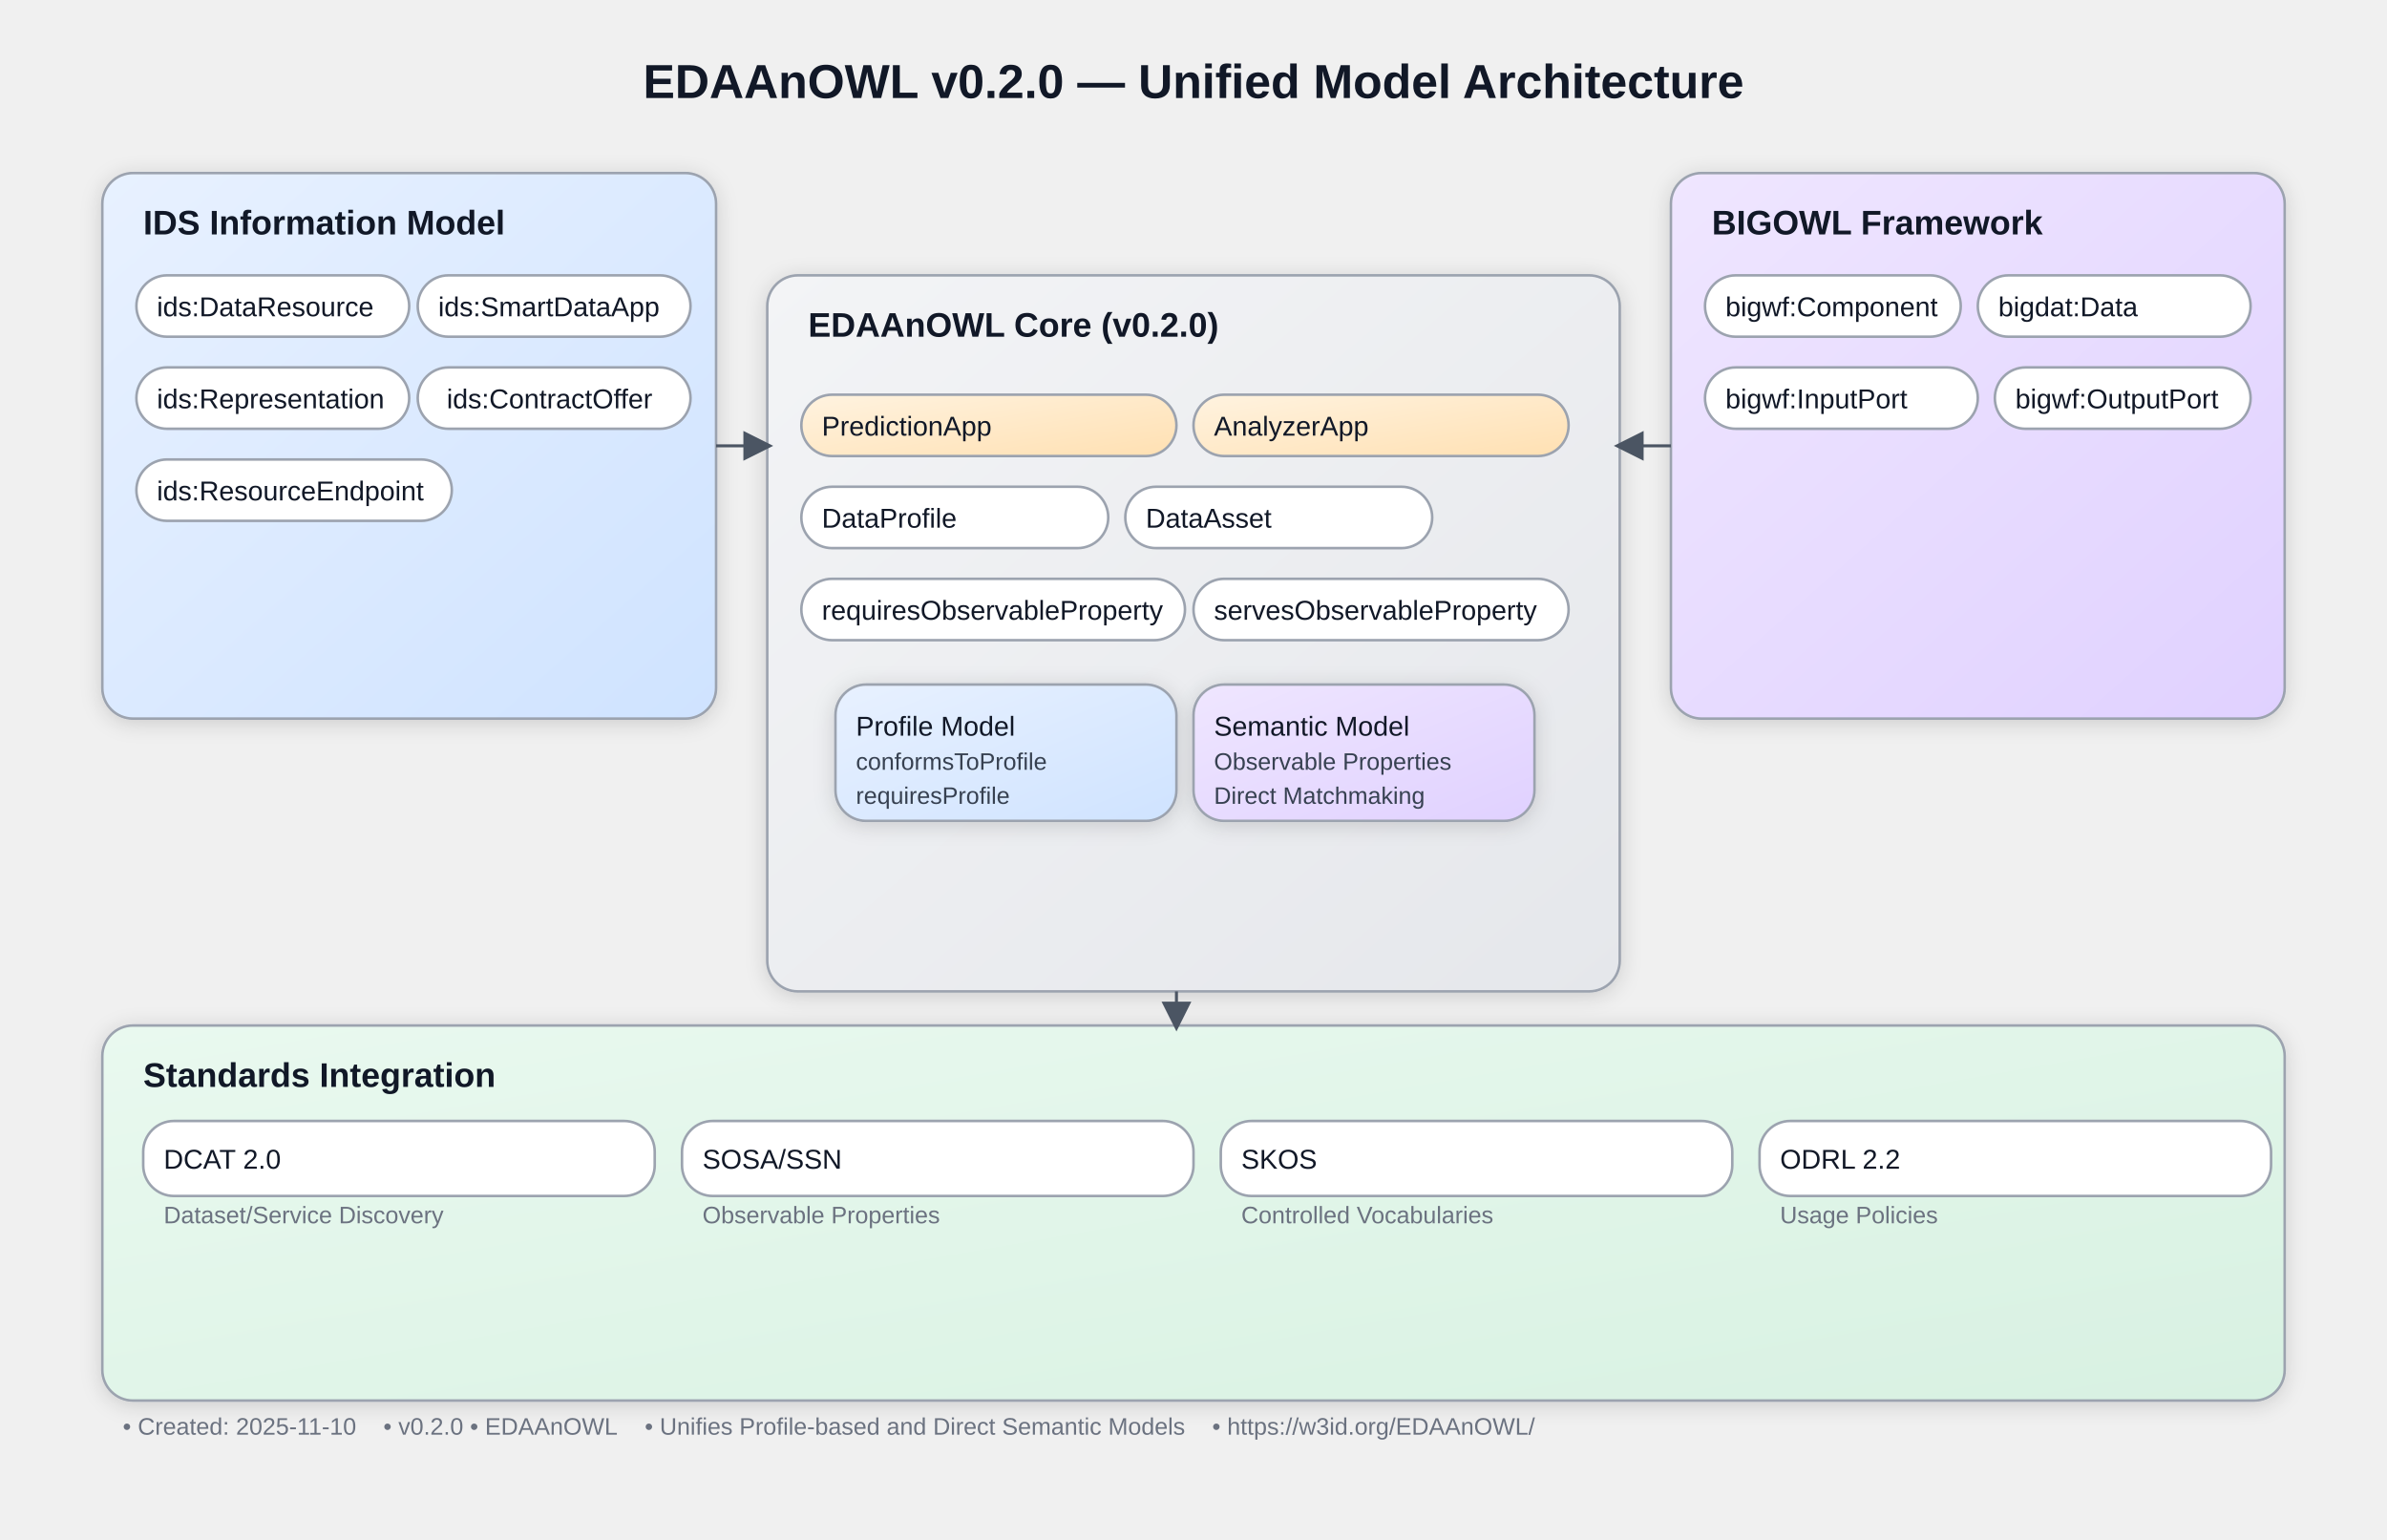
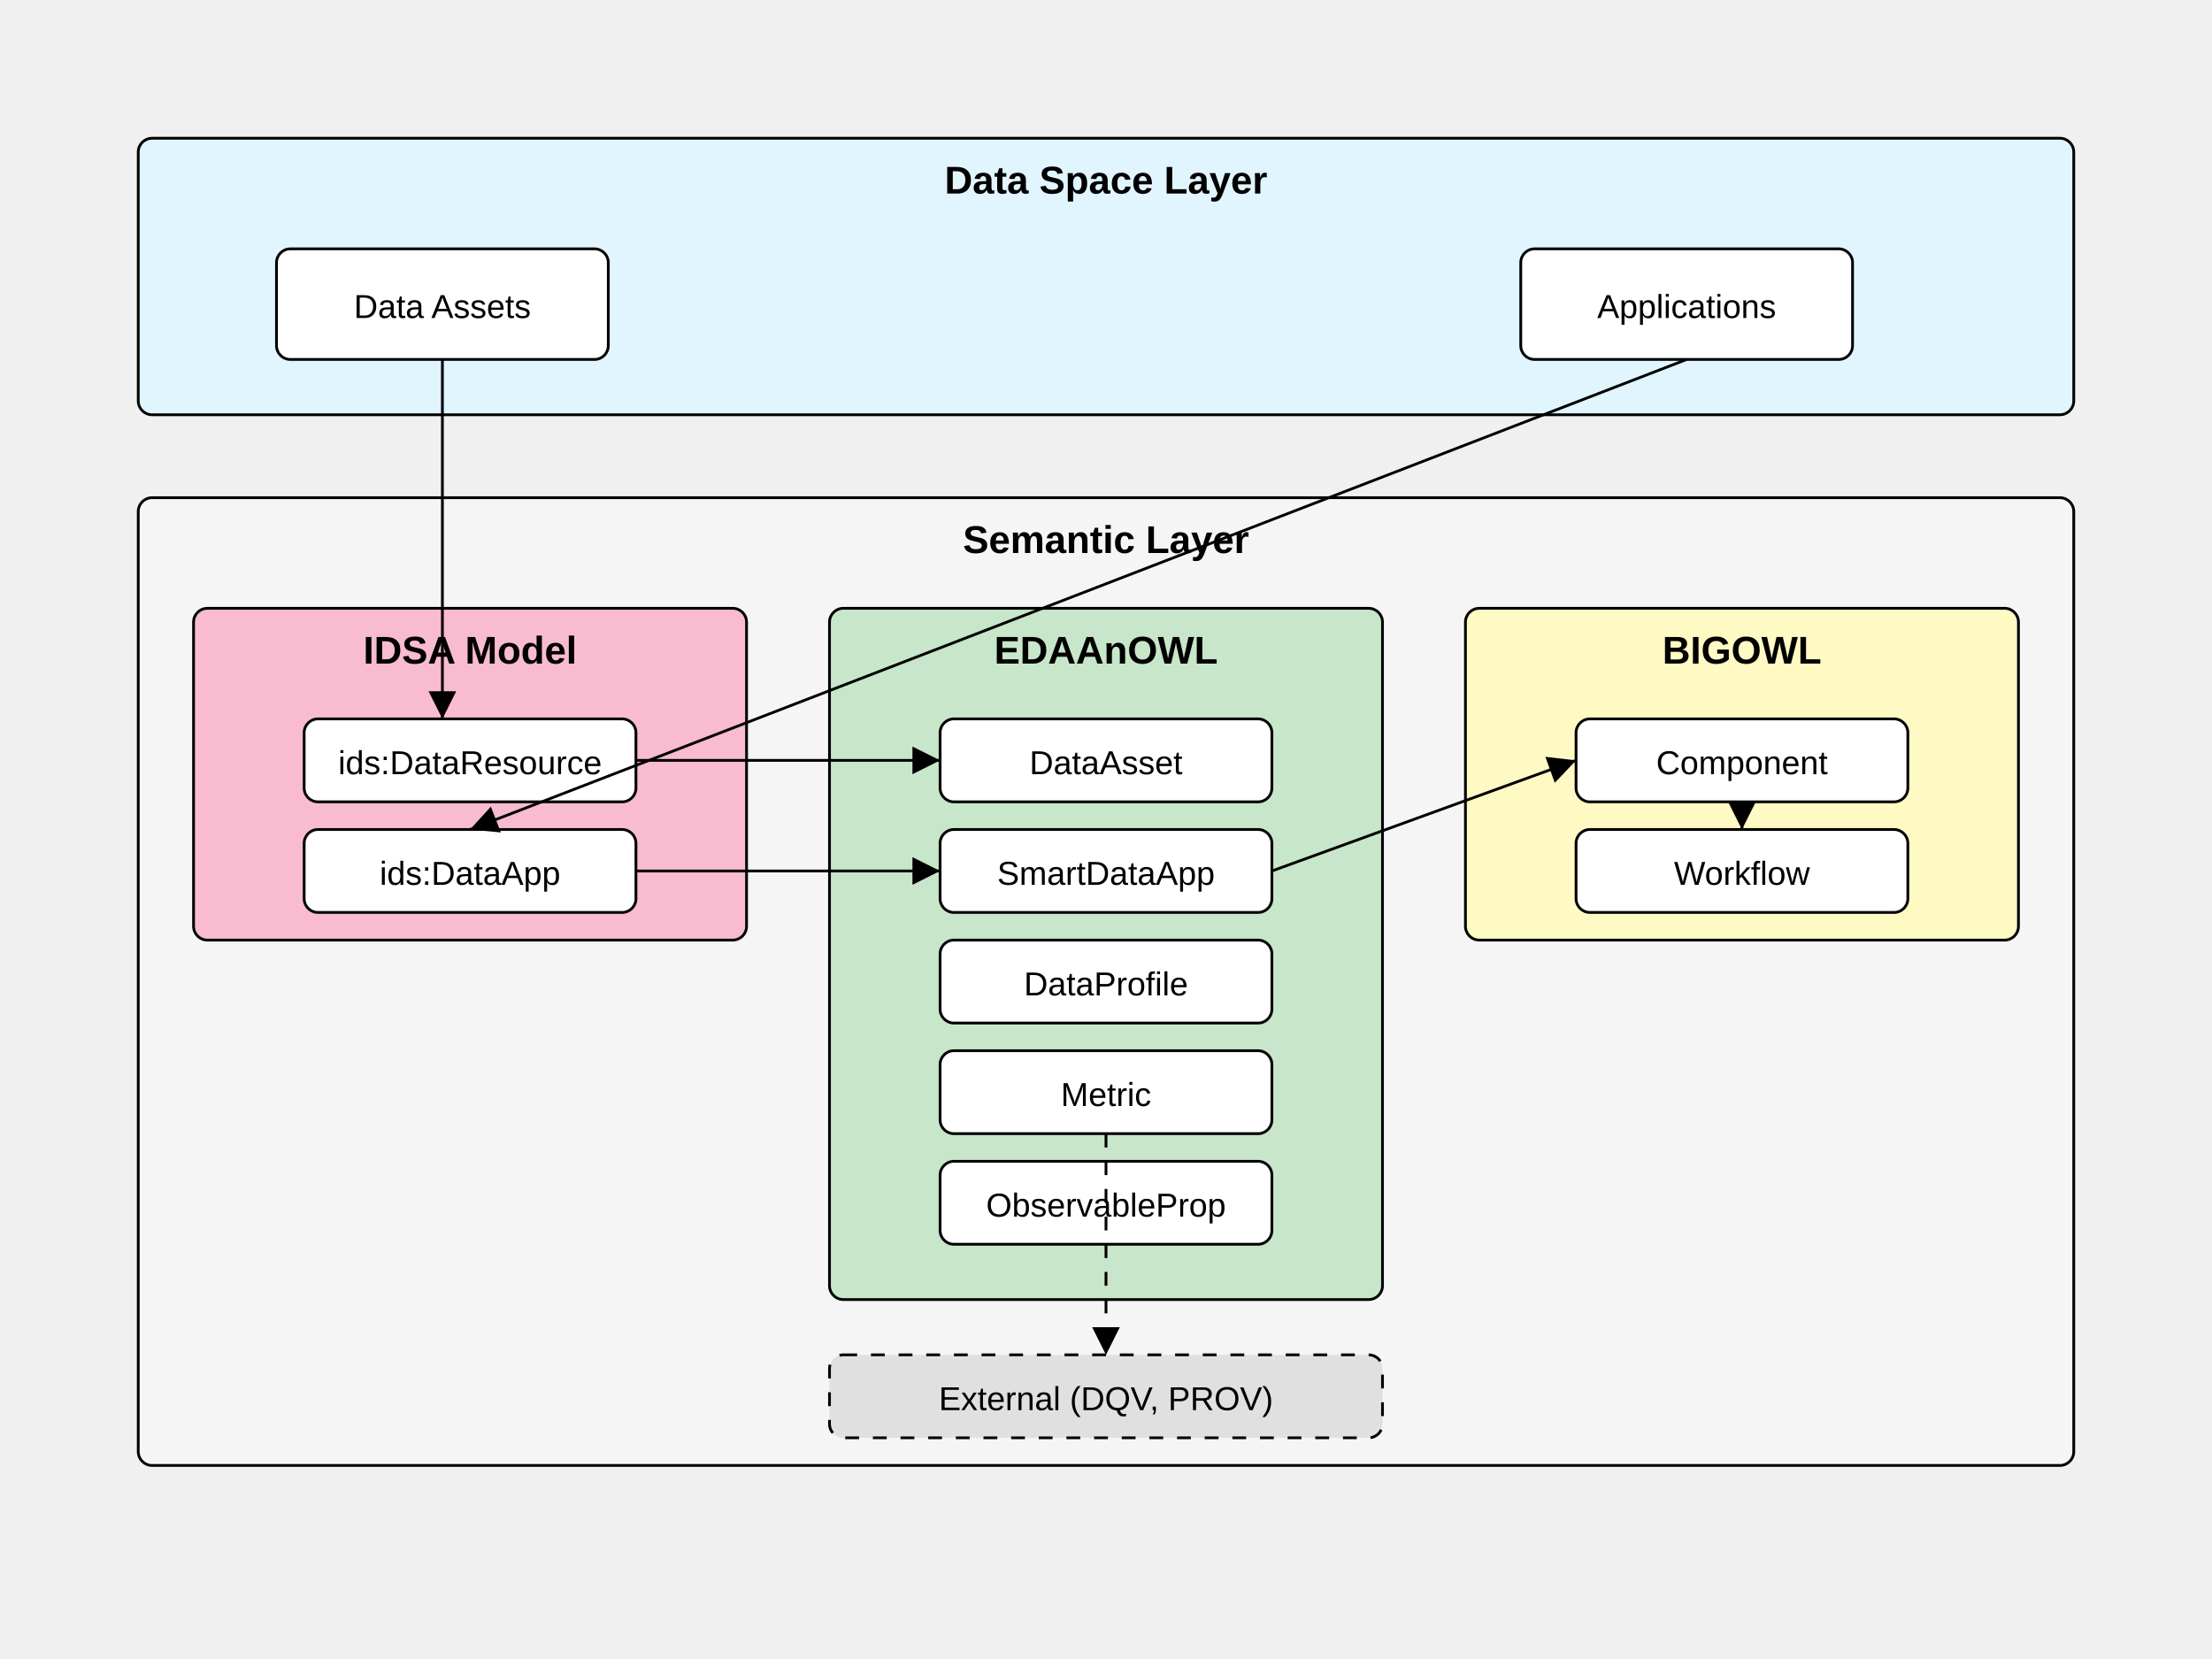
- <svg xmlns="http://www.w3.org/2000/svg" width="1200" height="774" viewBox="0 0 1400 900" role="img" aria-labelledby="title desc">
+ <svg xmlns="http://www.w3.org/2000/svg" baseProfile="full" height="600px" version="1.1" width="800px">
  <defs>
-     <linearGradient id="gradBlue" x1="0" y1="0" x2="1" y2="1">
-       <stop offset="0%" stop-color="#e8f1ff" />
-       <stop offset="100%" stop-color="#cfe3ff" />
-     </linearGradient>
-     <linearGradient id="gradPurple" x1="0" y1="0" x2="1" y2="1">
-       <stop offset="0%" stop-color="#efe6ff" />
-       <stop offset="100%" stop-color="#e0d1ff" />
-     </linearGradient>
-     <linearGradient id="gradGreen" x1="0" y1="0" x2="1" y2="1">
-       <stop offset="0%" stop-color="#e9f9ef" />
-       <stop offset="100%" stop-color="#d8f1e2" />
-     </linearGradient>
-     <linearGradient id="gradOrange" x1="0" y1="0" x2="1" y2="1">
-       <stop offset="0%" stop-color="#fff3e0" />
-       <stop offset="100%" stop-color="#ffe0b2" />
-     </linearGradient>
-     <linearGradient id="gradGray" x1="0" y1="0" x2="1" y2="1">
-       <stop offset="0%" stop-color="#f3f4f6" />
-       <stop offset="100%" stop-color="#e5e7eb" />
-     </linearGradient>
-     <filter id="shadow" x="-20%" y="-20%" width="140%" height="140%">
-       <feDropShadow dx="0" dy="2" stdDeviation="6" flood-color="#000000" flood-opacity="0.15" />
-     </filter>
-     <marker id="arrow" markerWidth="10" markerHeight="10" refX="8" refY="5" orient="auto">
-       <path d="M0,0 L10,5 L0,10 z" fill="#4b5563" />
+     <style type="text/css">
+         .box { stroke: black; stroke-width: 1; rx: 5; ry: 5; }
+         .text { font-family: Arial; font-size: 12px; text-anchor: middle; }
+         .label { font-family: Arial; font-size: 14px; font-weight: bold; text-anchor: middle; }
+         .arrow { stroke: black; stroke-width: 1; marker-end: url(#arrowhead); }
+         .dashed { stroke-dasharray: 5,5; }
+     </style>
+     <marker id="arrowhead" markerHeight="10" markerWidth="10" orient="auto" refX="10" refY="5">
+       <path d="M0,0 L10,5 L0,10" fill="black" />
    </marker>
-     <style>
-       .title { font: 700 28px Arial, Helvetica, sans-serif; fill: #111827; }
-       .subtitle { font: 700 20px Arial, Helvetica, sans-serif; fill: #111827; }
-       .label { font: 500 16px Arial, Helvetica, sans-serif; fill: #111827; }
-       .small { font: 400 14px Arial, Helvetica, sans-serif; fill: #374151; }
-       .box { rx: 18; ry: 18; filter: url(#shadow); }
-       .pill { rx: 18; ry: 18; }
-       .muted { fill: #6b7280; }
-       .stroke { stroke: #9ca3af; stroke-width:1.5; }
-       .line { stroke: #4b5563; stroke-width:1.75; marker-end: url(#arrow); }
-     </style>
  </defs>
-   <text x="700.0" y="56" text-anchor="middle" class="title">EDAAnOWL v0.2.0 — Unified Model Architecture</text>
-   <g transform="translate(60,100)">
-     <rect class="box stroke" width="360" height="320" fill="url(#gradBlue)" />
-     <text x="24" y="36" class="subtitle">IDS Information Model</text>
-     <g transform="translate(20,60)">
-       <rect class="pill stroke" x="0" y="0" width="160" height="36" fill="#ffffff" />
-       <text class="label" x="12" y="24">ids:DataResource</text>
-       <rect class="pill stroke" x="165" y="0" width="160" height="36" fill="#ffffff" />
-       <text class="label" x="177" y="24">ids:SmartDataApp</text>
-       <rect class="pill stroke" x="0" y="54" width="160" height="36" fill="#ffffff" />
-       <text class="label" x="12" y="78">ids:Representation</text>
-       <rect class="pill stroke" x="165" y="54" width="160" height="36" fill="#ffffff" />
-       <text class="label" x="182" y="78">ids:ContractOffer</text>
-       <rect class="pill stroke" x="0" y="108" width="185" height="36" fill="#ffffff" />
-       <text class="label" x="12" y="132">ids:ResourceEndpoint</text>
-     </g>
-   </g>
-   <g transform="translate(980,100)">
-     <rect class="box stroke" width="360" height="320" fill="url(#gradPurple)" />
-     <text x="24" y="36" class="subtitle">BIGOWL Framework</text>
-     <g transform="translate(20,60)">
-       <rect class="pill stroke" x="0" y="0" width="150" height="36" fill="#ffffff" />
-       <text class="label" x="12" y="24">bigwf:Component</text>
-       <rect class="pill stroke" x="160" y="0" width="160" height="36" fill="#ffffff" />
-       <text class="label" x="172" y="24">bigdat:Data</text>
-       <rect class="pill stroke" x="0" y="54" width="160" height="36" fill="#ffffff" />
-       <text class="label" x="12" y="78">bigwf:InputPort</text>
-       <rect class="pill stroke" x="170" y="54" width="150" height="36" fill="#ffffff" />
-       <text class="label" x="182" y="78">bigwf:OutputPort</text>
-     </g>
-   </g>
-   <g transform="translate(450,160)">
-     <rect class="box stroke" width="500" height="420" fill="url(#gradGray)" />
-     <text x="24" y="36" class="subtitle">EDAAnOWL Core (v0.2.0)</text>
-     <g transform="translate(20,70)">
-       <rect class="pill stroke" x="0" y="0" width="220" height="36" fill="url(#gradOrange)" />
-       <text class="label" x="12" y="24">PredictionApp</text>
-       <rect class="pill stroke" x="230" y="0" width="220" height="36" fill="url(#gradOrange)" />
-       <text class="label" x="242" y="24">AnalyzerApp</text>
-       <rect class="pill stroke" x="0" y="54" width="180" height="36" fill="#ffffff" />
-       <text class="label" x="12" y="78">DataProfile</text>
-       <rect class="pill stroke" x="190" y="54" width="180" height="36" fill="#ffffff" />
-       <text class="label" x="202" y="78">DataAsset</text>
-       <rect class="pill stroke" x="0" y="108" width="225" height="36" fill="#ffffff" />
-       <text class="label" x="12" y="132">requiresObservableProperty</text>
-       <rect class="pill stroke" x="230" y="108" width="220" height="36" fill="#ffffff" />
-       <text class="label" x="242" y="132">servesObservableProperty</text>
-       <g transform="translate(20,170)">
-         <rect class="box stroke" width="200" height="80" fill="url(#gradBlue)" />
-         <text class="label" x="12" y="30">Profile Model</text>
-         <text class="small" x="12" y="50">conformsToProfile</text>
-         <text class="small" x="12" y="70">requiresProfile</text>
-       </g>
-       <g transform="translate(230,170)">
-         <rect class="box stroke" width="200" height="80" fill="url(#gradPurple)" />
-         <text class="label" x="12" y="30">Semantic Model</text>
-         <text class="small" x="12" y="50">Observable Properties</text>
-         <text class="small" x="12" y="70">Direct Matchmaking</text>
-       </g>
-     </g>
-   </g>
-   <g transform="translate(60,600)">
-     <rect class="box stroke" width="1280" height="220" fill="url(#gradGreen)" />
-     <text x="24" y="36" class="subtitle">Standards Integration</text>
-     <g transform="translate(24,56)">
-       <rect class="pill stroke" x="0" y="0" width="300" height="44" fill="#ffffff" />
-       <text class="label" x="12" y="28">DCAT 2.0</text>
-       <text class="small muted" x="12" y="60">Dataset/Service Discovery</text>
-     </g>
-     <g transform="translate(340,56)">
-       <rect class="pill stroke" x="0" y="0" width="300" height="44" fill="#ffffff" />
-       <text class="label" x="12" y="28">SOSA/SSN</text>
-       <text class="small muted" x="12" y="60">Observable Properties</text>
-     </g>
-     <g transform="translate(656,56)">
-       <rect class="pill stroke" x="0" y="0" width="300" height="44" fill="#ffffff" />
-       <text class="label" x="12" y="28">SKOS</text>
-       <text class="small muted" x="12" y="60">Controlled Vocabularies</text>
-     </g>
-     <g transform="translate(972,56)">
-       <rect class="pill stroke" x="0" y="0" width="300" height="44" fill="#ffffff" />
-       <text class="label" x="12" y="28">ODRL 2.2</text>
-       <text class="small muted" x="12" y="60">Usage Policies</text>
-     </g>
-   </g>
-   <line class="line" x1="420" y1="260" x2="450" y2="260" />
-   <line class="line" x1="980" y1="260" x2="950" y2="260" />
-   <line class="line" x1="690" y1="580" x2="690" y2="600" />
-   <g transform="translate(60,840)">
-     <text class="small muted">
-       <tspan dx="12">•</tspan>
-       <tspan>Created: 2025-11-10</tspan>
-       <tspan dx="12">•</tspan>
-       <tspan>v0.2.0 • EDAAnOWL</tspan>
-       <tspan dx="12">•</tspan>
-       <tspan>Unifies Profile-based and Direct Semantic Models</tspan>
-       <tspan dx="12">•</tspan>
-       <tspan>https://w3id.org/EDAAnOWL/</tspan>
-     </text>
-   </g>
+   <rect class="box" fill="#e1f5fe" height="100" stroke="#01579b" width="700" x="50" y="50" />
+   <text class="label" x="400" y="70">Data Space Layer</text>
+   <rect class="box" fill="#f5f5f5" height="350" stroke="#616161" width="700" x="50" y="180" />
+   <text class="label" x="400" y="200">Semantic Layer</text>
+   <rect class="box" fill="#f8bbd0" height="120" stroke="#880e4f" width="200" x="70" y="220" />
+   <text class="label" x="170" y="240">IDSA Model</text>
+   <rect class="box" fill="#c8e6c9" height="250" stroke="#1b5e20" width="200" x="300" y="220" />
+   <text class="label" x="400" y="240">EDAAnOWL</text>
+   <rect class="box" fill="#fff9c4" height="120" stroke="#f57f17" width="200" x="530" y="220" />
+   <text class="label" x="630" y="240">BIGOWL</text>
+   <rect class="box dashed" fill="#e0e0e0" height="30" stroke="#616161" width="200" x="300" y="490" />
+   <text class="text" x="400" y="510">External (DQV, PROV)</text>
+   <rect class="box" fill="white" height="40" width="120" x="100" y="90" />
+   <text class="text" x="160" y="115">Data Assets</text>
+   <rect class="box" fill="white" height="40" width="120" x="550" y="90" />
+   <text class="text" x="610" y="115">Applications</text>
+   <rect class="box" fill="white" height="30" width="120" x="110" y="260" />
+   <text class="text" x="170" y="280">ids:DataResource</text>
+   <rect class="box" fill="white" height="30" width="120" x="110" y="300" />
+   <text class="text" x="170" y="320">ids:DataApp</text>
+   <rect class="box" fill="white" height="30" width="120" x="340" y="260" />
+   <text class="text" x="400" y="280">DataAsset</text>
+   <rect class="box" fill="white" height="30" width="120" x="340" y="300" />
+   <text class="text" x="400" y="320">SmartDataApp</text>
+   <rect class="box" fill="white" height="30" width="120" x="340" y="340" />
+   <text class="text" x="400" y="360">DataProfile</text>
+   <rect class="box" fill="white" height="30" width="120" x="340" y="380" />
+   <text class="text" x="400" y="400">Metric</text>
+   <rect class="box" fill="white" height="30" width="120" x="340" y="420" />
+   <text class="text" x="400" y="440">ObservableProp</text>
+   <rect class="box" fill="white" height="30" width="120" x="570" y="260" />
+   <text class="text" x="630" y="280">Component</text>
+   <rect class="box" fill="white" height="30" width="120" x="570" y="300" />
+   <text class="text" x="630" y="320">Workflow</text>
+   <line class="arrow" x1="160" x2="160" y1="130" y2="260" />
+   <line class="arrow" x1="610" x2="170" y1="130" y2="300" />
+   <line class="arrow" x1="230" x2="340" y1="275" y2="275" />
+   <line class="arrow" x1="230" x2="340" y1="315" y2="315" />
+   <line class="arrow" x1="460" x2="570" y1="315" y2="275" />
+   <line class="arrow" x1="630" x2="630" y1="290" y2="300" />
+   <line class="arrow dashed" x1="400" x2="400" y1="410" y2="490" />
</svg>
